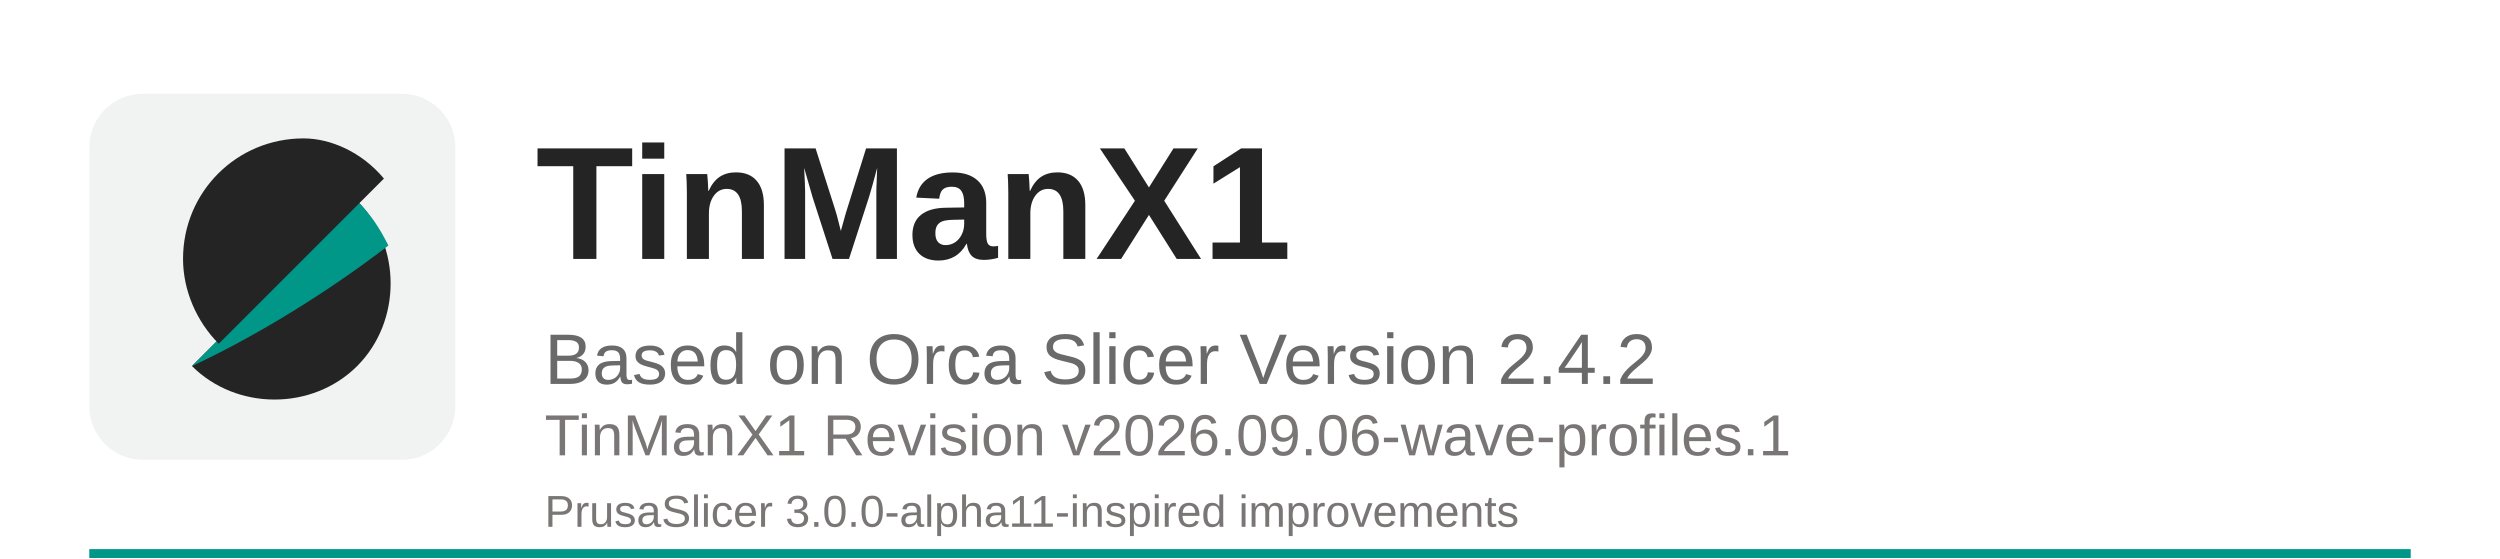
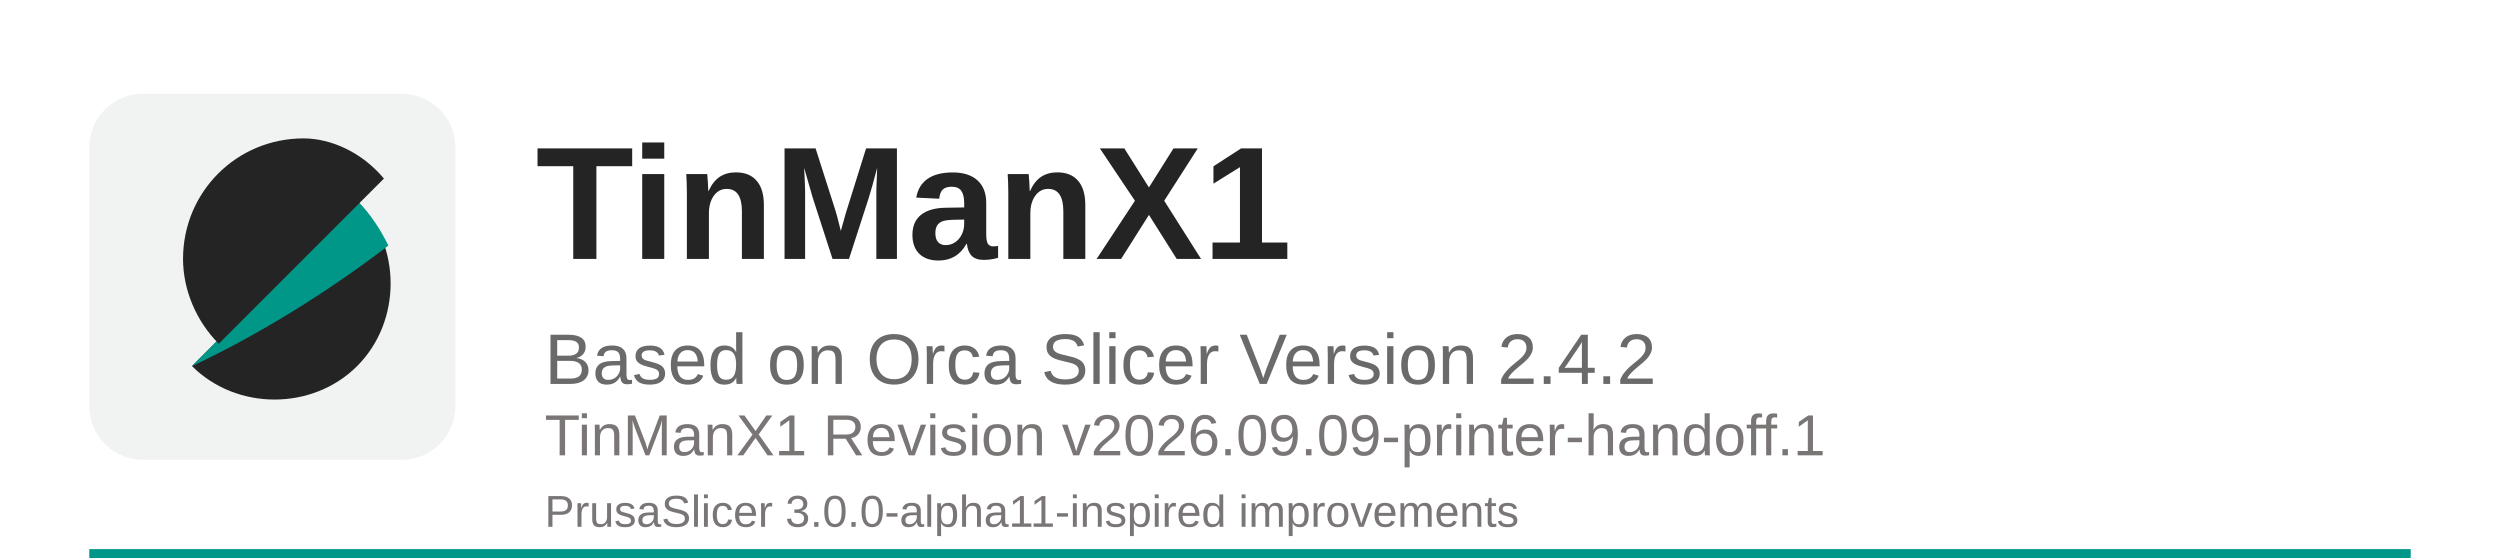
<svg xmlns="http://www.w3.org/2000/svg" width="560" height="125" viewBox="0 0 560 125">
  <rect x="20" y="123" width="520" height="2" fill="#009789" />
  <rect x="20" y="21" width="82" height="82" rx="12" fill="#f1f3f2" />
  <path d="M43 82c10 10 27 10 37 0s10-27 0-37L43 82z" fill="#242424" />
  <path d="M80 45L43 82c15-7 31-17 44-27-2-4-4-7-7-10z" fill="#009789" />
  <path d="M68 31c-15 0-27 12-27 27 0 7 3 14 8 19l37-37c-5-6-12-9-18-9z" fill="#242424" />
  <text x="120" y="58" font-family="Arial, Helvetica, sans-serif" font-size="36" font-weight="700" fill="#242424">TinManX1</text>
  <text x="122" y="86" font-family="Arial, Helvetica, sans-serif" font-size="16" fill="#6b6a6a">Based on Orca Slicer Version 2.4.2</text>
-   <text x="122" y="102" font-family="Arial, Helvetica, sans-serif" font-size="13" fill="#7a7676">TinManX1 Revision v2026.09.06-wave-profiles.1</text>
+   <text x="122" y="102" font-family="Arial, Helvetica, sans-serif" font-size="13" fill="#7a7676">TinManX1 Revision v2026.09.09-printer-handoff.1</text>
  <text x="122" y="118" font-family="Arial, Helvetica, sans-serif" font-size="10" fill="#7a7676">PrusaSlicer 3.0.0-alpha11-inspired improvements</text>
</svg>
